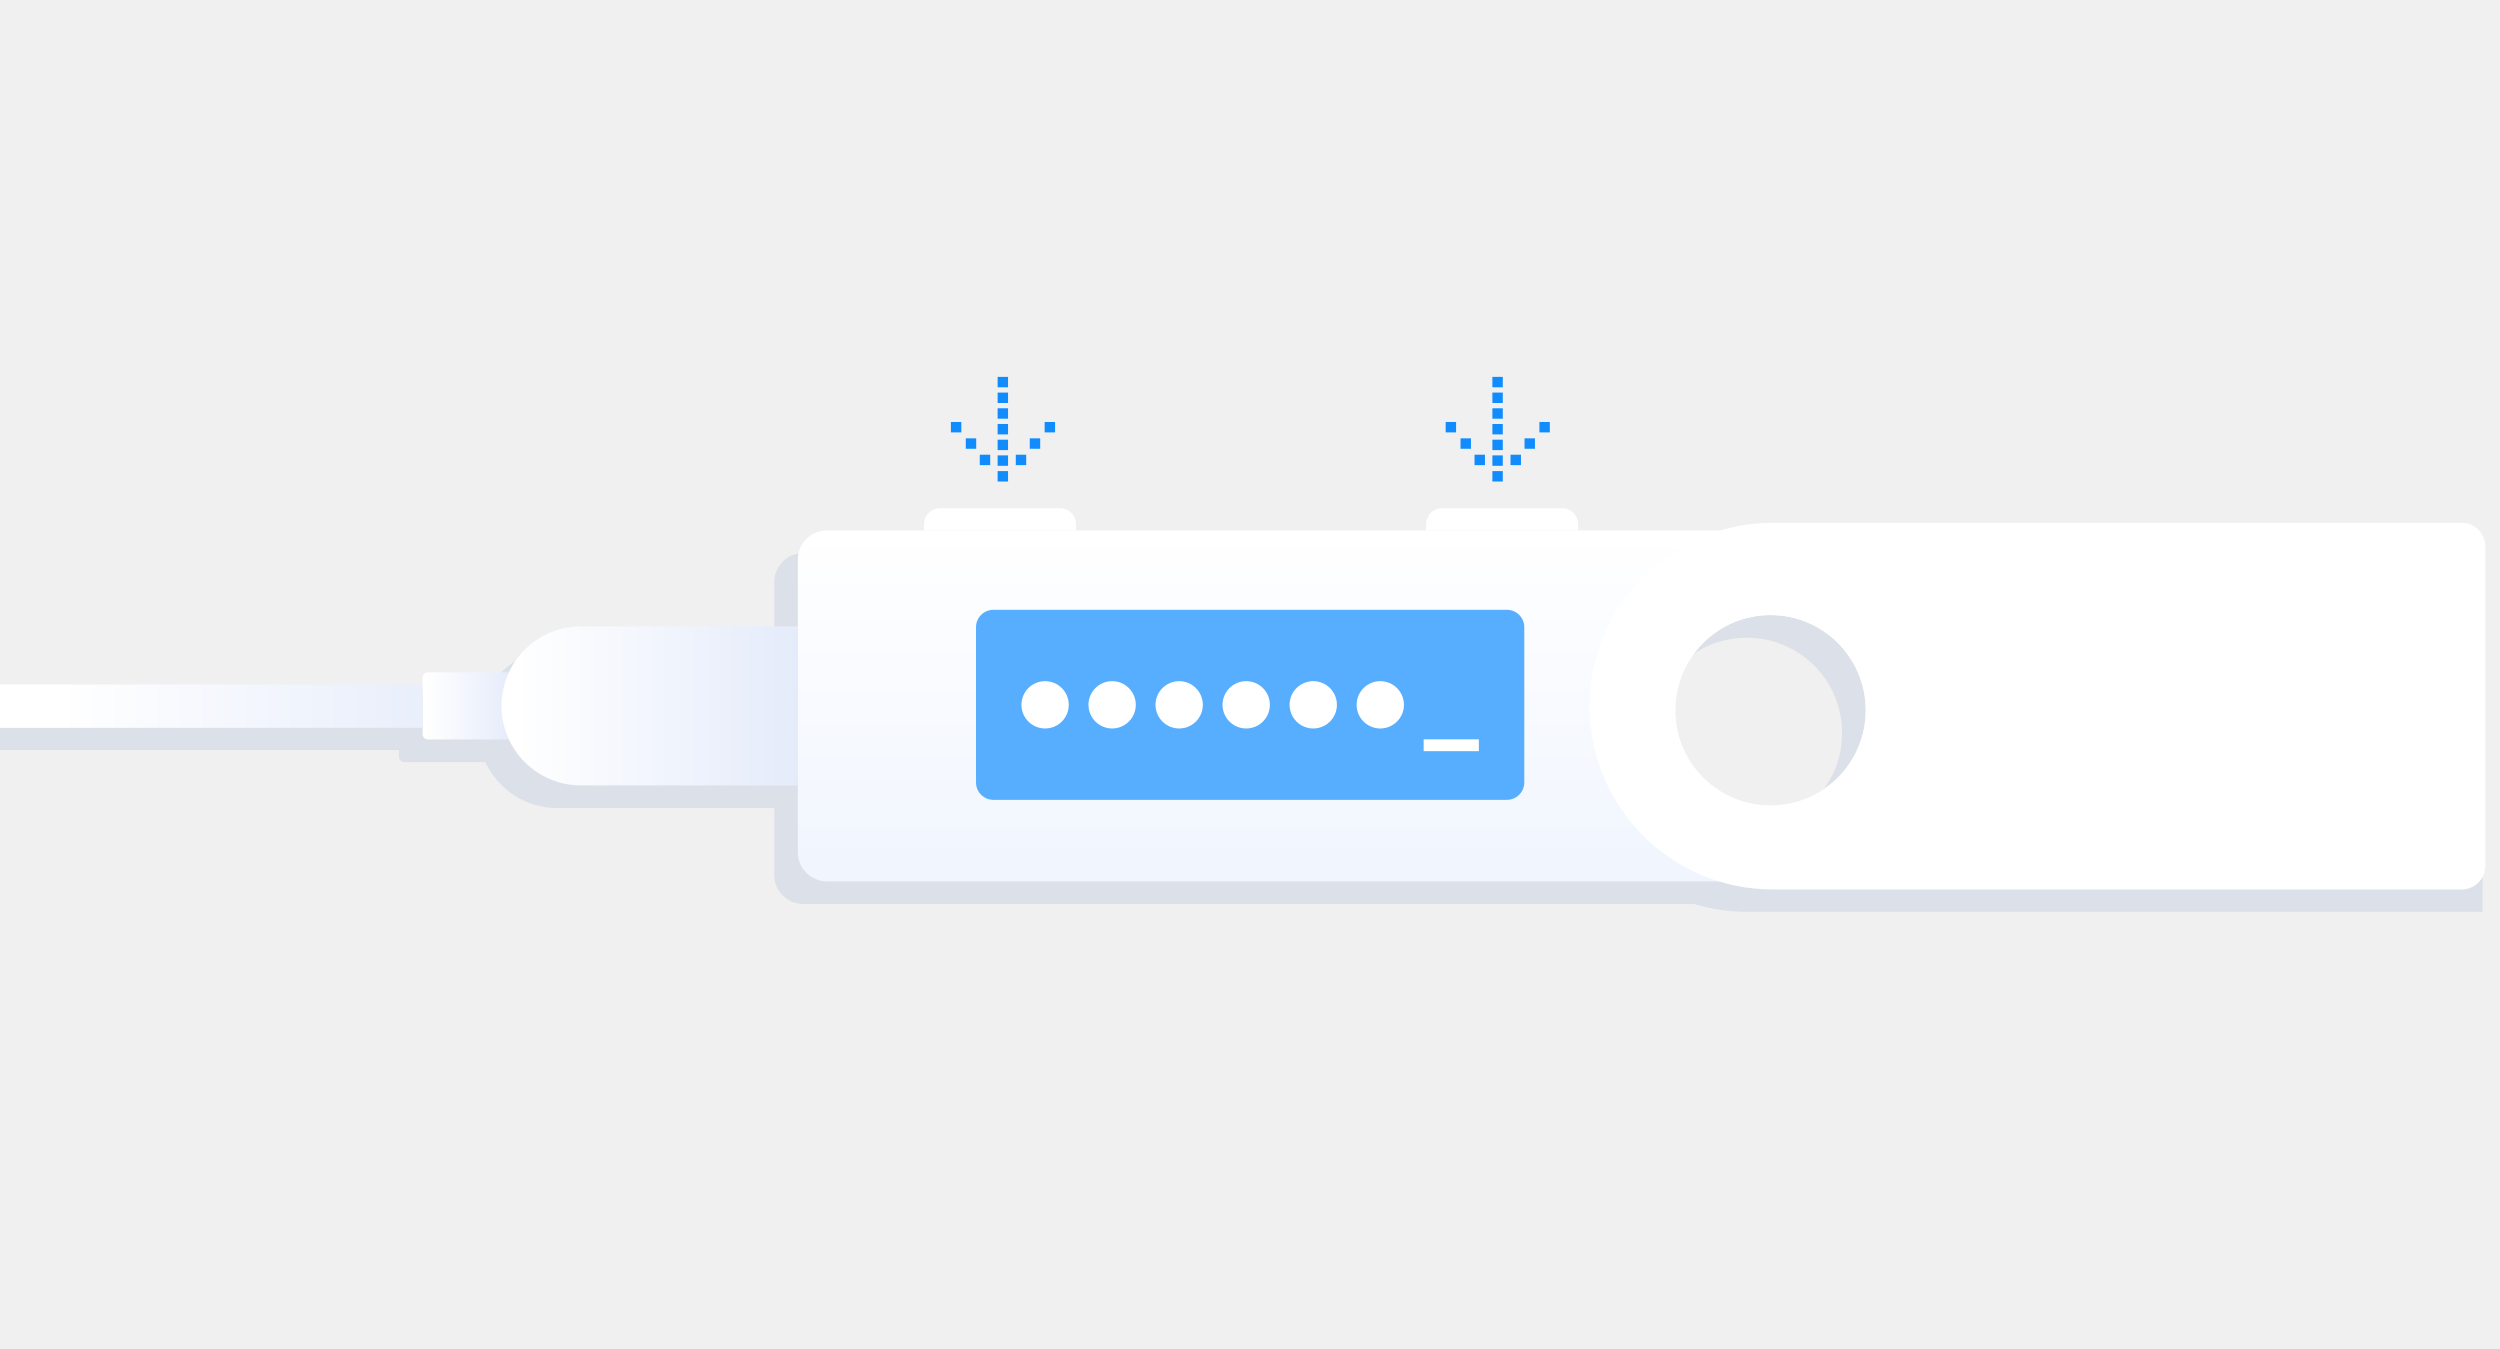
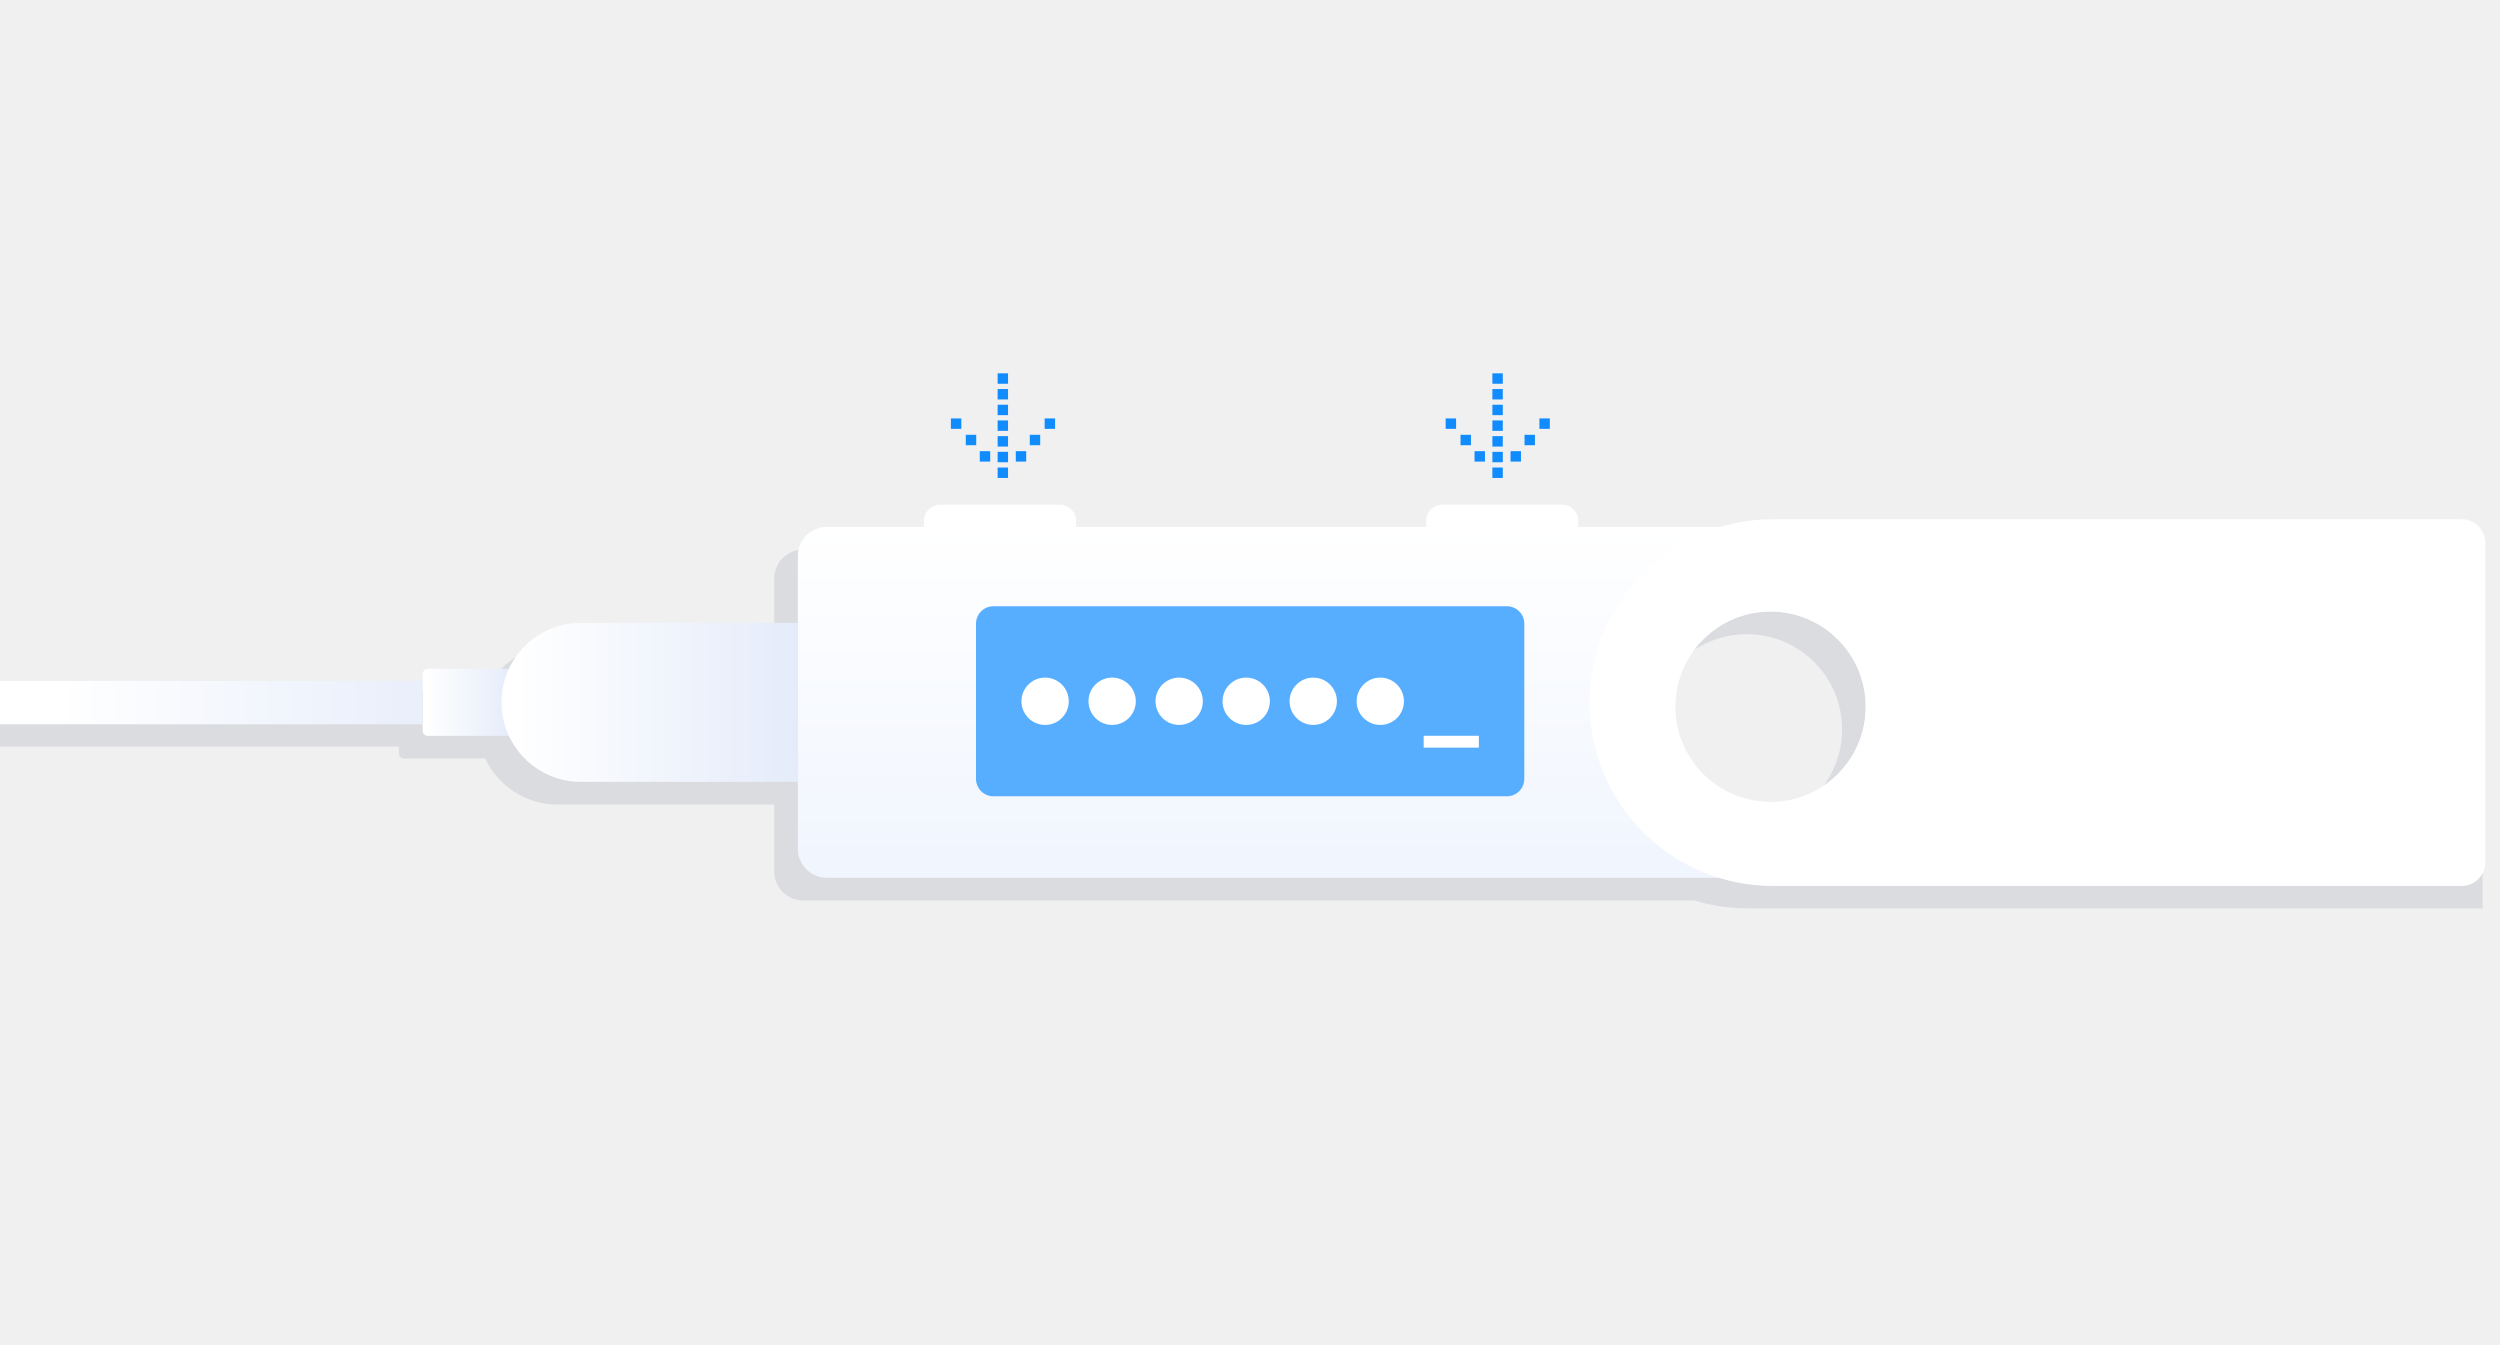
- <svg xmlns="http://www.w3.org/2000/svg" width="634" height="342" viewBox="0 0 634 342" fill="none">
+ <svg xmlns="http://www.w3.org/2000/svg" width="634" height="341" viewBox="0 0 634 341" fill="none">
  <g clip-path="url(#clip0)">
-     <path opacity="0.3" fill-rule="evenodd" clip-rule="evenodd" d="M629.591 138.274L443.138 138.274C438.449 138.274 433.923 138.968 429.655 140.26H394.212V138.673C394.212 136.451 392.41 134.649 390.188 134.649H359.693C357.471 134.649 355.669 136.451 355.669 138.673V140.26H266.875V138.673C266.875 136.451 265.073 134.649 262.851 134.649H232.356C230.134 134.649 228.332 136.451 228.332 138.673V140.26H203.71C199.636 140.26 196.333 143.562 196.333 147.636V164.6H141.297C133.223 164.6 126.26 169.38 123.057 176.257C123.024 176.254 122.991 176.253 122.957 176.253H102.512C101.771 176.253 101.171 176.854 101.171 177.594L101.171 179.292H-4.351V190.232H101.171L101.171 191.93C101.171 192.671 101.771 193.272 102.512 193.272H122.957C122.974 193.272 122.991 193.271 123.007 193.271C123.024 193.27 123.041 193.269 123.057 193.268C126.26 200.145 133.223 204.925 141.297 204.925H196.333V221.888C196.333 225.962 199.636 229.264 203.71 229.264H429.658C433.924 230.555 438.45 231.249 443.138 231.249L629.591 231.249V138.274ZM463.025 199.38C465.629 195.525 467.15 190.879 467.15 185.877C467.15 184.21 466.981 182.582 466.659 181.01C465.861 177.109 464.122 173.55 461.689 170.581C457.26 165.176 450.533 161.727 443 161.727C436.331 161.727 430.293 164.43 425.923 168.801C421.553 173.171 418.85 179.208 418.85 185.876C418.85 191.386 420.694 196.465 423.8 200.528C428.213 206.302 435.171 210.026 443 210.026C451.335 210.026 458.685 205.803 463.025 199.38Z" fill="#B0BFD9" />
-     <path d="M130.299 171.846C130.299 171.105 129.699 170.505 128.958 170.505H108.513C107.772 170.505 107.171 171.105 107.171 171.846V186.182C107.171 186.923 107.772 187.523 108.513 187.523H128.958C129.699 187.523 130.299 186.923 130.299 186.182V171.846Z" fill="url(#paint0_linear)" />
-     <path d="M202.334 158.852H147.298C136.187 158.852 127.18 167.904 127.18 179.014V179.014C127.18 190.125 136.187 199.177 147.298 199.177H202.334V158.852Z" fill="url(#paint1_linear)" />
-     <path d="M-4.35 173.577H107.125V184.577H-4.35V173.577Z" fill="url(#paint2_linear)" />
-     <path d="M361.669 134.512H400.212V132.925C400.212 130.703 398.411 128.901 396.188 128.901H365.693C363.471 128.901 361.669 130.703 361.669 132.925V134.512Z" fill="white" />
-     <path d="M234.332 134.512H272.875V132.925C272.875 130.703 271.074 128.901 268.851 128.901H238.356C236.134 128.901 234.332 130.703 234.332 132.925V134.512Z" fill="white" />
-     <path fill-rule="evenodd" clip-rule="evenodd" d="M209.71 134.511C205.636 134.511 202.333 137.814 202.333 141.888V216.14C202.333 220.214 205.636 223.516 209.71 223.516H488.216C492.29 223.516 495.593 220.214 495.593 216.14V141.888C495.593 137.814 492.29 134.511 488.216 134.511H209.71ZM449 204.279C462.338 204.279 473.15 193.466 473.15 180.128C473.15 166.791 462.338 155.978 449 155.978C435.663 155.978 424.85 166.791 424.85 180.128C424.85 193.466 435.663 204.279 449 204.279Z" fill="url(#paint3_linear)" />
-     <path fill-rule="evenodd" clip-rule="evenodd" d="M449.625 132.576C423.944 132.576 403.125 153.395 403.125 179.076C403.125 204.758 423.944 225.576 449.625 225.576H624.273C627.587 225.576 630.273 222.89 630.273 219.576V138.576C630.273 135.263 627.587 132.576 624.273 132.576H449.625ZM449 204.278C462.338 204.278 473.15 193.466 473.15 180.128C473.15 166.79 462.338 155.978 449 155.978C435.663 155.978 424.85 166.79 424.85 180.128C424.85 193.466 435.663 204.278 449 204.278Z" fill="white" />
-     <rect x="247.515" y="154.646" width="139.046" height="48.194" rx="4.412" fill="#57AEFF" />
-     <circle cx="265.038" cy="178.742" r="6" fill="white" />
-     <circle cx="282.038" cy="178.742" r="6" fill="white" />
-     <circle cx="299.038" cy="178.742" r="6" fill="white" />
-     <circle cx="316.038" cy="178.742" r="6" fill="white" />
-     <circle cx="333.038" cy="178.742" r="6" fill="white" />
-     <circle cx="350.038" cy="178.742" r="6" fill="white" />
-     <rect x="361.038" y="187.497" width="14" height="3" fill="white" />
-     <rect x="381.11" y="119.468" width="2.642" height="2.642" transform="rotate(90 381.11 119.468)" fill="#108CFF" />
-     <rect x="381.11" y="115.486" width="2.642" height="2.642" transform="rotate(90 381.11 115.486)" fill="#108CFF" />
-     <rect x="381.11" y="111.504" width="2.642" height="2.642" transform="rotate(90 381.11 111.504)" fill="#108CFF" />
-     <rect x="381.11" y="107.522" width="2.642" height="2.642" transform="rotate(90 381.11 107.522)" fill="#108CFF" />
-     <rect x="381.11" y="103.541" width="2.642" height="2.642" transform="rotate(90 381.11 103.541)" fill="#108CFF" />
-     <rect x="381.11" y="99.559" width="2.642" height="2.642" transform="rotate(90 381.11 99.5589)" fill="#108CFF" />
-     <rect x="381.11" y="95.577" width="2.642" height="2.642" transform="rotate(90 381.11 95.5771)" fill="#108CFF" />
-     <rect x="385.713" y="115.316" width="2.642" height="2.642" transform="rotate(90 385.713 115.316)" fill="#108CFF" />
-     <rect width="2.642" height="2.642" transform="matrix(-4.37114e-08 1 1 4.37114e-08 373.941 115.316)" fill="#108CFF" />
-     <rect x="389.261" y="111.165" width="2.642" height="2.642" transform="rotate(90 389.261 111.165)" fill="#108CFF" />
-     <rect width="2.642" height="2.642" transform="matrix(-4.37114e-08 1 1 4.37114e-08 370.393 111.165)" fill="#108CFF" />
-     <rect x="393.035" y="107.014" width="2.642" height="2.642" transform="rotate(90 393.035 107.014)" fill="#108CFF" />
-     <rect width="2.642" height="2.642" transform="matrix(-4.37114e-08 1 1 4.37114e-08 366.619 107.014)" fill="#108CFF" />
-     <rect x="255.641" y="119.468" width="2.642" height="2.642" transform="rotate(90 255.641 119.468)" fill="#108CFF" />
-     <rect x="255.641" y="115.486" width="2.642" height="2.642" transform="rotate(90 255.641 115.486)" fill="#108CFF" />
-     <rect x="255.641" y="111.504" width="2.642" height="2.642" transform="rotate(90 255.641 111.504)" fill="#108CFF" />
-     <rect x="255.641" y="107.522" width="2.642" height="2.642" transform="rotate(90 255.641 107.522)" fill="#108CFF" />
-     <rect x="255.641" y="103.541" width="2.642" height="2.642" transform="rotate(90 255.641 103.541)" fill="#108CFF" />
-     <rect x="255.641" y="99.559" width="2.642" height="2.642" transform="rotate(90 255.641 99.5589)" fill="#108CFF" />
-     <rect x="255.641" y="95.577" width="2.642" height="2.642" transform="rotate(90 255.641 95.5771)" fill="#108CFF" />
-     <rect x="260.244" y="115.316" width="2.642" height="2.642" transform="rotate(90 260.244 115.316)" fill="#108CFF" />
-     <rect width="2.642" height="2.642" transform="matrix(-4.37114e-08 1 1 4.37114e-08 248.472 115.316)" fill="#108CFF" />
-     <rect x="263.793" y="111.165" width="2.642" height="2.642" transform="rotate(90 263.793 111.165)" fill="#108CFF" />
-     <rect width="2.642" height="2.642" transform="matrix(-4.37114e-08 1 1 4.37114e-08 244.924 111.165)" fill="#108CFF" />
-     <rect x="267.566" y="107.014" width="2.642" height="2.642" transform="rotate(90 267.566 107.014)" fill="#108CFF" />
-     <rect width="2.642" height="2.642" transform="matrix(-4.37114e-08 1 1 4.37114e-08 241.15 107.014)" fill="#108CFF" />
+     <path opacity="0.1" fill-rule="evenodd" clip-rule="evenodd" d="M629.591 137.374L443.138 137.374C438.449 137.374 433.923 138.068 429.655 139.359H394.212V137.772C394.212 135.55 392.41 133.749 390.188 133.749H359.693C357.471 133.749 355.669 135.55 355.669 137.772V139.359H266.875V137.772C266.875 135.55 265.073 133.749 262.851 133.749H232.356C230.134 133.749 228.332 135.55 228.332 137.772V139.359H203.71C199.636 139.359 196.333 142.662 196.333 146.736V163.699H141.297C133.223 163.699 126.26 168.48 123.057 175.356C123.024 175.354 122.991 175.353 122.957 175.353H102.512C101.771 175.353 101.171 175.953 101.171 176.694L101.171 178.392H-4.351V189.331H101.171L101.171 191.03C101.171 191.771 101.771 192.371 102.512 192.371H122.957C122.974 192.371 122.991 192.371 123.007 192.37C123.024 192.37 123.041 192.369 123.057 192.368C126.26 199.244 133.223 204.024 141.297 204.024H196.333V220.988C196.333 225.062 199.636 228.364 203.71 228.364H429.658C433.924 229.655 438.45 230.349 443.138 230.349L629.591 230.349V137.374ZM463.025 198.479C465.629 194.625 467.15 189.978 467.15 184.977C467.15 183.31 466.981 181.682 466.659 180.11C465.861 176.208 464.122 172.649 461.689 169.681C457.26 164.276 450.533 160.827 443 160.827C436.331 160.827 430.293 163.53 425.923 167.9C421.553 172.27 418.85 178.307 418.85 184.976C418.85 190.486 420.694 195.564 423.8 199.628C428.213 205.402 435.171 209.126 443 209.126C451.335 209.126 458.685 204.903 463.025 198.479Z" fill="#1B2D4B" />
+     <path d="M130.299 170.946C130.299 170.205 129.699 169.605 128.958 169.605H108.513C107.772 169.605 107.171 170.205 107.171 170.946V185.282C107.171 186.023 107.772 186.623 108.513 186.623H128.958C129.699 186.623 130.299 186.023 130.299 185.282V170.946Z" fill="url(#paint0_linear)" />
+     <path d="M202.334 157.951H147.298C136.187 157.951 127.18 167.003 127.18 178.114V178.114C127.18 189.224 136.187 198.276 147.298 198.276H202.334V157.951Z" fill="url(#paint1_linear)" />
+     <path d="M-4.35 172.677H107.125V183.677H-4.35V172.677Z" fill="url(#paint2_linear)" />
+     <path d="M361.669 133.612H400.212V132.024C400.212 129.802 398.411 128.001 396.188 128.001H365.693C363.471 128.001 361.669 129.802 361.669 132.024V133.612Z" fill="white" />
+     <path d="M234.332 133.612H272.875V132.024C272.875 129.802 271.074 128.001 268.851 128.001H238.356C236.134 128.001 234.332 129.802 234.332 132.024V133.612Z" fill="white" />
+     <path fill-rule="evenodd" clip-rule="evenodd" d="M209.71 133.611C205.636 133.611 202.333 136.914 202.333 140.987V215.239C202.333 219.313 205.636 222.616 209.71 222.616H488.216C492.29 222.616 495.593 219.313 495.593 215.239V140.987C495.593 136.914 492.29 133.611 488.216 133.611H209.71ZM449 203.378C462.338 203.378 473.15 192.566 473.15 179.228C473.15 165.89 462.338 155.078 449 155.078C435.663 155.078 424.85 165.89 424.85 179.228C424.85 192.566 435.663 203.378 449 203.378Z" fill="url(#paint3_linear)" />
+     <path fill-rule="evenodd" clip-rule="evenodd" d="M449.625 131.676C423.944 131.676 403.125 152.495 403.125 178.176C403.125 203.857 423.944 224.676 449.625 224.676H624.273C627.587 224.676 630.273 221.99 630.273 218.676V137.676C630.273 134.362 627.587 131.676 624.273 131.676H449.625ZM449 203.378C462.338 203.378 473.15 192.565 473.15 179.228C473.15 165.89 462.338 155.078 449 155.078C435.663 155.078 424.85 165.89 424.85 179.228C424.85 192.565 435.663 203.378 449 203.378Z" fill="white" />
+     <rect x="247.515" y="153.745" width="139.046" height="48.194" rx="4.412" fill="#57AEFF" />
+     <circle cx="265.038" cy="177.842" r="6" fill="white" />
+     <circle cx="282.038" cy="177.842" r="6" fill="white" />
+     <circle cx="299.038" cy="177.842" r="6" fill="white" />
+     <circle cx="316.038" cy="177.842" r="6" fill="white" />
+     <circle cx="333.038" cy="177.842" r="6" fill="white" />
+     <circle cx="350.038" cy="177.842" r="6" fill="white" />
+     <rect x="361.038" y="186.596" width="14" height="3" fill="white" />
+     <rect x="381.11" y="118.567" width="2.642" height="2.642" transform="rotate(90 381.11 118.567)" fill="#108CFF" />
+     <rect x="381.11" y="114.586" width="2.642" height="2.642" transform="rotate(90 381.11 114.586)" fill="#108CFF" />
+     <rect x="381.11" y="110.604" width="2.642" height="2.642" transform="rotate(90 381.11 110.604)" fill="#108CFF" />
+     <rect x="381.11" y="106.622" width="2.642" height="2.642" transform="rotate(90 381.11 106.622)" fill="#108CFF" />
+     <rect x="381.11" y="102.64" width="2.642" height="2.642" transform="rotate(90 381.11 102.64)" fill="#108CFF" />
+     <rect x="381.11" y="98.659" width="2.642" height="2.642" transform="rotate(90 381.11 98.6585)" fill="#108CFF" />
+     <rect x="381.11" y="94.677" width="2.642" height="2.642" transform="rotate(90 381.11 94.6768)" fill="#108CFF" />
+     <rect x="385.713" y="114.416" width="2.642" height="2.642" transform="rotate(90 385.713 114.416)" fill="#108CFF" />
+     <rect width="2.642" height="2.642" transform="matrix(-4.37114e-08 1 1 4.37114e-08 373.941 114.416)" fill="#108CFF" />
+     <rect x="389.261" y="110.265" width="2.642" height="2.642" transform="rotate(90 389.261 110.265)" fill="#108CFF" />
+     <rect width="2.642" height="2.642" transform="matrix(-4.37114e-08 1 1 4.37114e-08 370.393 110.265)" fill="#108CFF" />
+     <rect x="393.035" y="106.114" width="2.642" height="2.642" transform="rotate(90 393.035 106.114)" fill="#108CFF" />
+     <rect width="2.642" height="2.642" transform="matrix(-4.37114e-08 1 1 4.37114e-08 366.619 106.114)" fill="#108CFF" />
+     <rect x="255.641" y="118.567" width="2.642" height="2.642" transform="rotate(90 255.641 118.567)" fill="#108CFF" />
+     <rect x="255.641" y="114.586" width="2.642" height="2.642" transform="rotate(90 255.641 114.586)" fill="#108CFF" />
+     <rect x="255.641" y="110.604" width="2.642" height="2.642" transform="rotate(90 255.641 110.604)" fill="#108CFF" />
+     <rect x="255.641" y="106.622" width="2.642" height="2.642" transform="rotate(90 255.641 106.622)" fill="#108CFF" />
+     <rect x="255.641" y="102.64" width="2.642" height="2.642" transform="rotate(90 255.641 102.64)" fill="#108CFF" />
+     <rect x="255.641" y="98.659" width="2.642" height="2.642" transform="rotate(90 255.641 98.6585)" fill="#108CFF" />
+     <rect x="255.641" y="94.677" width="2.642" height="2.642" transform="rotate(90 255.641 94.6768)" fill="#108CFF" />
+     <rect x="260.244" y="114.416" width="2.642" height="2.642" transform="rotate(90 260.244 114.416)" fill="#108CFF" />
+     <rect width="2.642" height="2.642" transform="matrix(-4.37114e-08 1 1 4.37114e-08 248.472 114.416)" fill="#108CFF" />
+     <rect x="263.793" y="110.265" width="2.642" height="2.642" transform="rotate(90 263.793 110.265)" fill="#108CFF" />
+     <rect width="2.642" height="2.642" transform="matrix(-4.37114e-08 1 1 4.37114e-08 244.924 110.265)" fill="#108CFF" />
+     <rect x="267.566" y="106.114" width="2.642" height="2.642" transform="rotate(90 267.566 106.114)" fill="#108CFF" />
+     <rect width="2.642" height="2.642" transform="matrix(-4.37114e-08 1 1 4.37114e-08 241.15 106.114)" fill="#108CFF" />
  </g>
  <defs>
-     <linearGradient id="paint0_linear" x1="108.003" y1="177.843" x2="130.051" y2="177.843" gradientUnits="userSpaceOnUse">
+     <linearGradient id="paint0_linear" x1="108.003" y1="176.942" x2="130.051" y2="176.942" gradientUnits="userSpaceOnUse">
      <stop stop-color="white" />
      <stop offset="1" stop-color="#E4EBFA" />
    </linearGradient>
-     <linearGradient id="paint1_linear" x1="130.799" y1="181.58" x2="202.922" y2="181.58" gradientUnits="userSpaceOnUse">
+     <linearGradient id="paint1_linear" x1="130.799" y1="180.679" x2="202.922" y2="180.679" gradientUnits="userSpaceOnUse">
      <stop stop-color="white" />
      <stop offset="1" stop-color="#E4EBFA" />
    </linearGradient>
-     <linearGradient id="paint2_linear" x1="14.887" y1="173.577" x2="126.604" y2="173.577" gradientUnits="userSpaceOnUse">
+     <linearGradient id="paint2_linear" x1="14.887" y1="172.677" x2="126.604" y2="172.677" gradientUnits="userSpaceOnUse">
      <stop stop-color="white" />
      <stop offset="1" stop-color="#E4EBFA" />
    </linearGradient>
-     <linearGradient id="paint3_linear" x1="348.963" y1="134.511" x2="348.963" y2="224.325" gradientUnits="userSpaceOnUse">
+     <linearGradient id="paint3_linear" x1="348.963" y1="133.611" x2="348.963" y2="223.425" gradientUnits="userSpaceOnUse">
      <stop stop-color="white" />
      <stop offset="1" stop-color="#F0F5FE" />
    </linearGradient>
    <clipPath id="clip0">
-       <rect width="634" height="341" fill="white" transform="translate(0 0.900391)" />
+       <rect width="634" height="341" fill="white" />
    </clipPath>
  </defs>
</svg>
